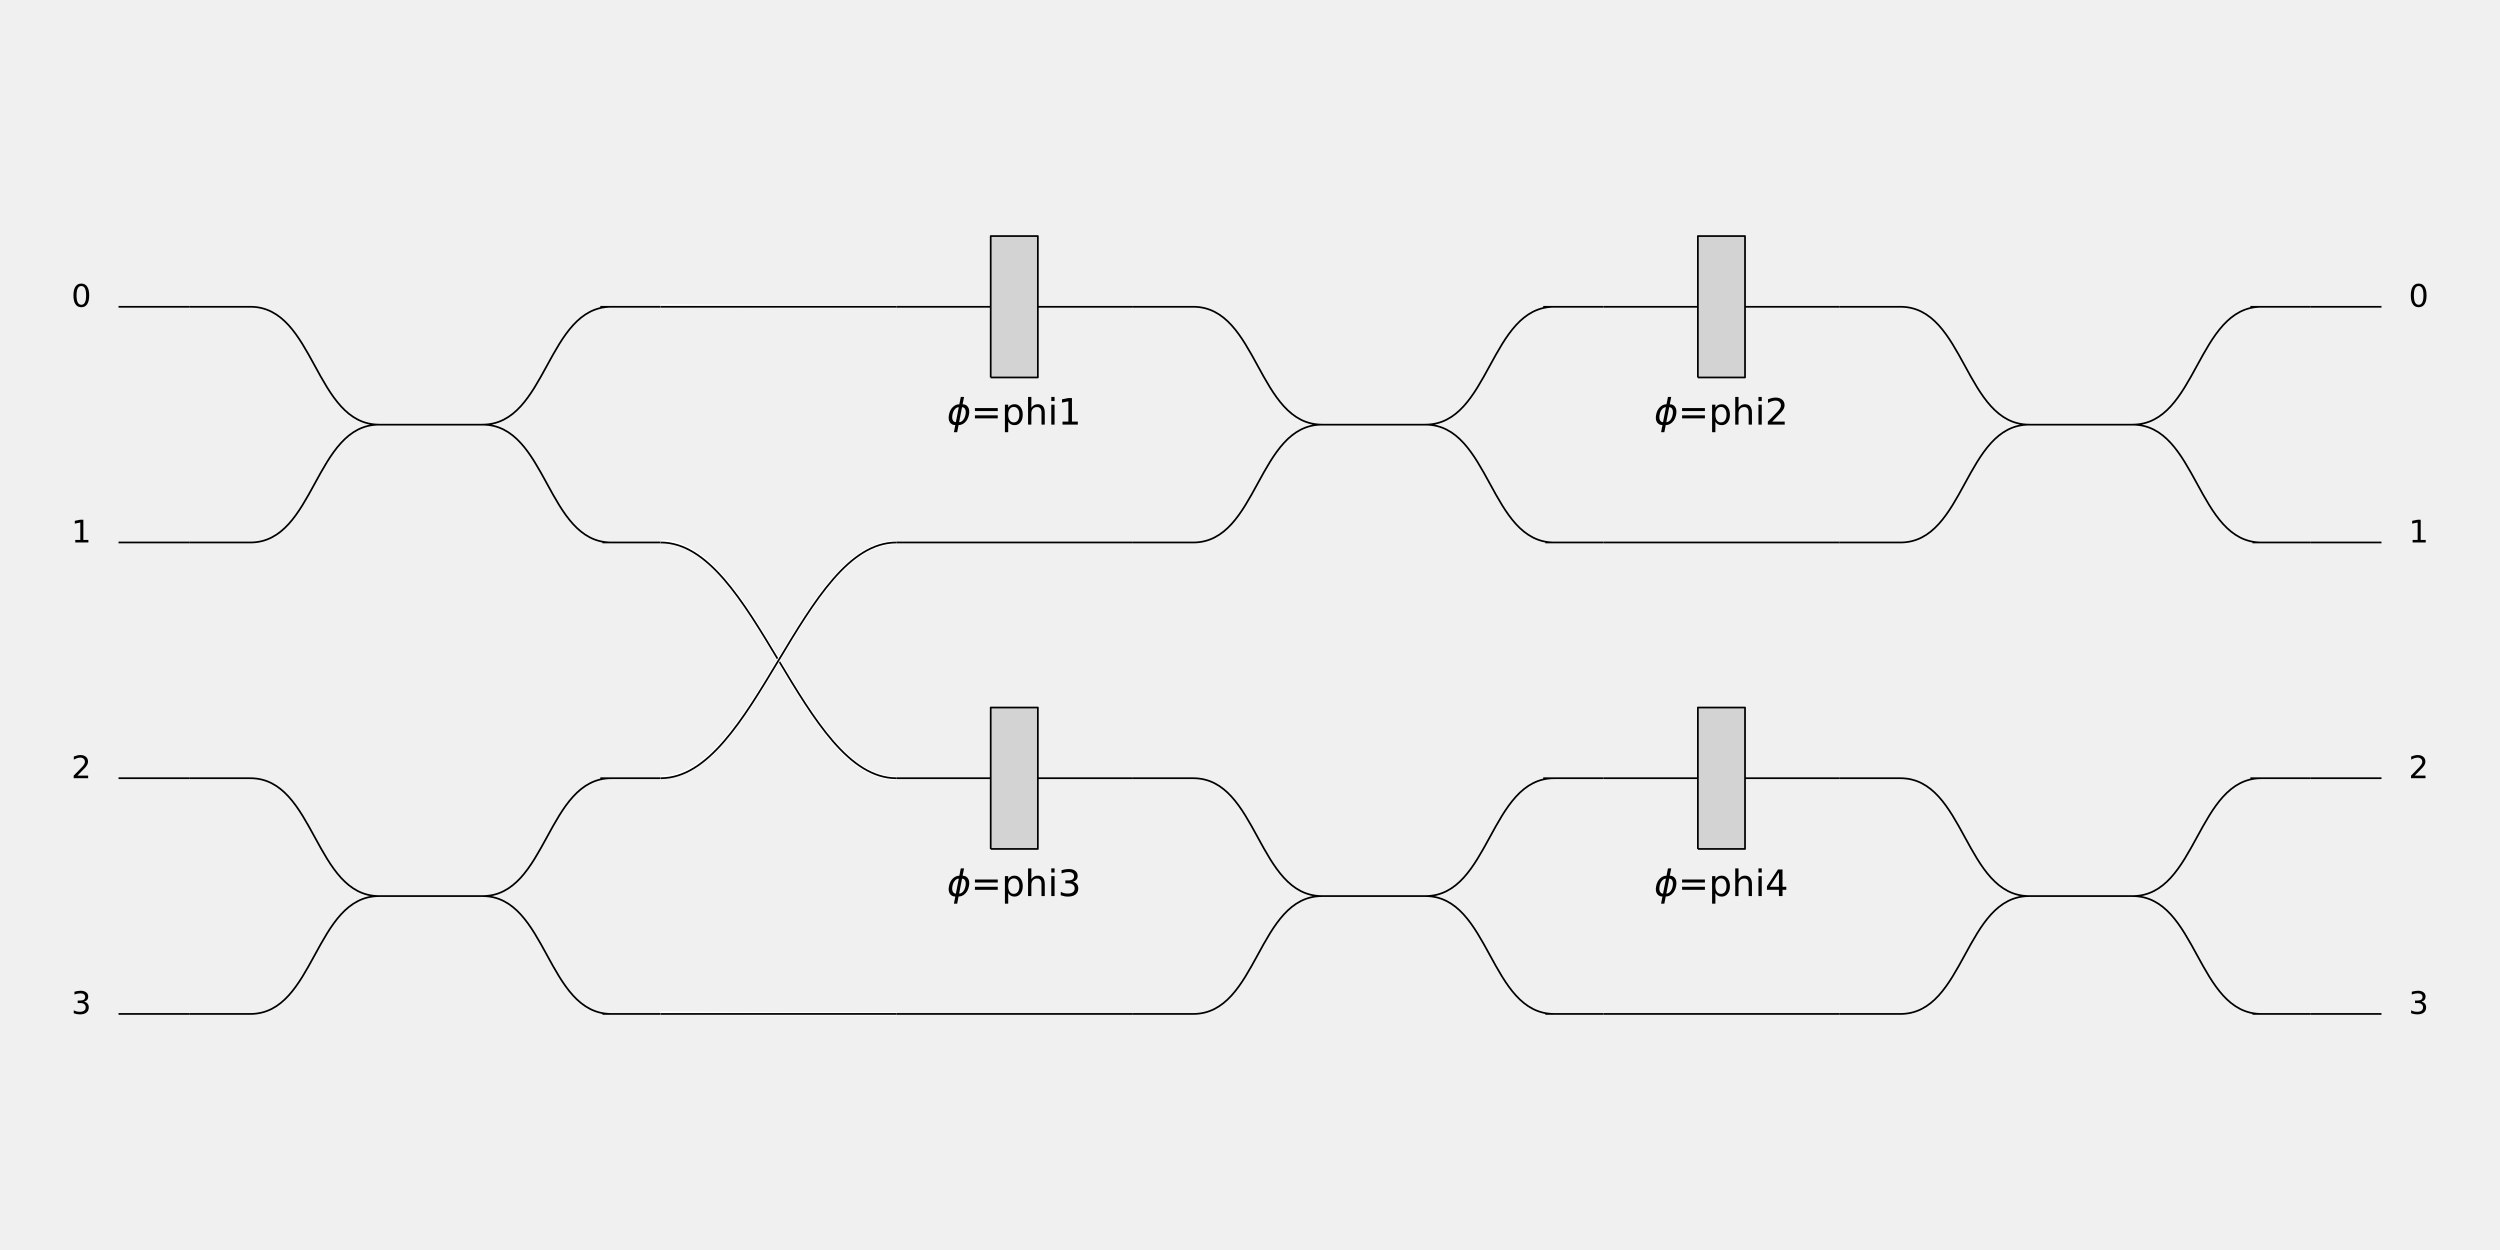
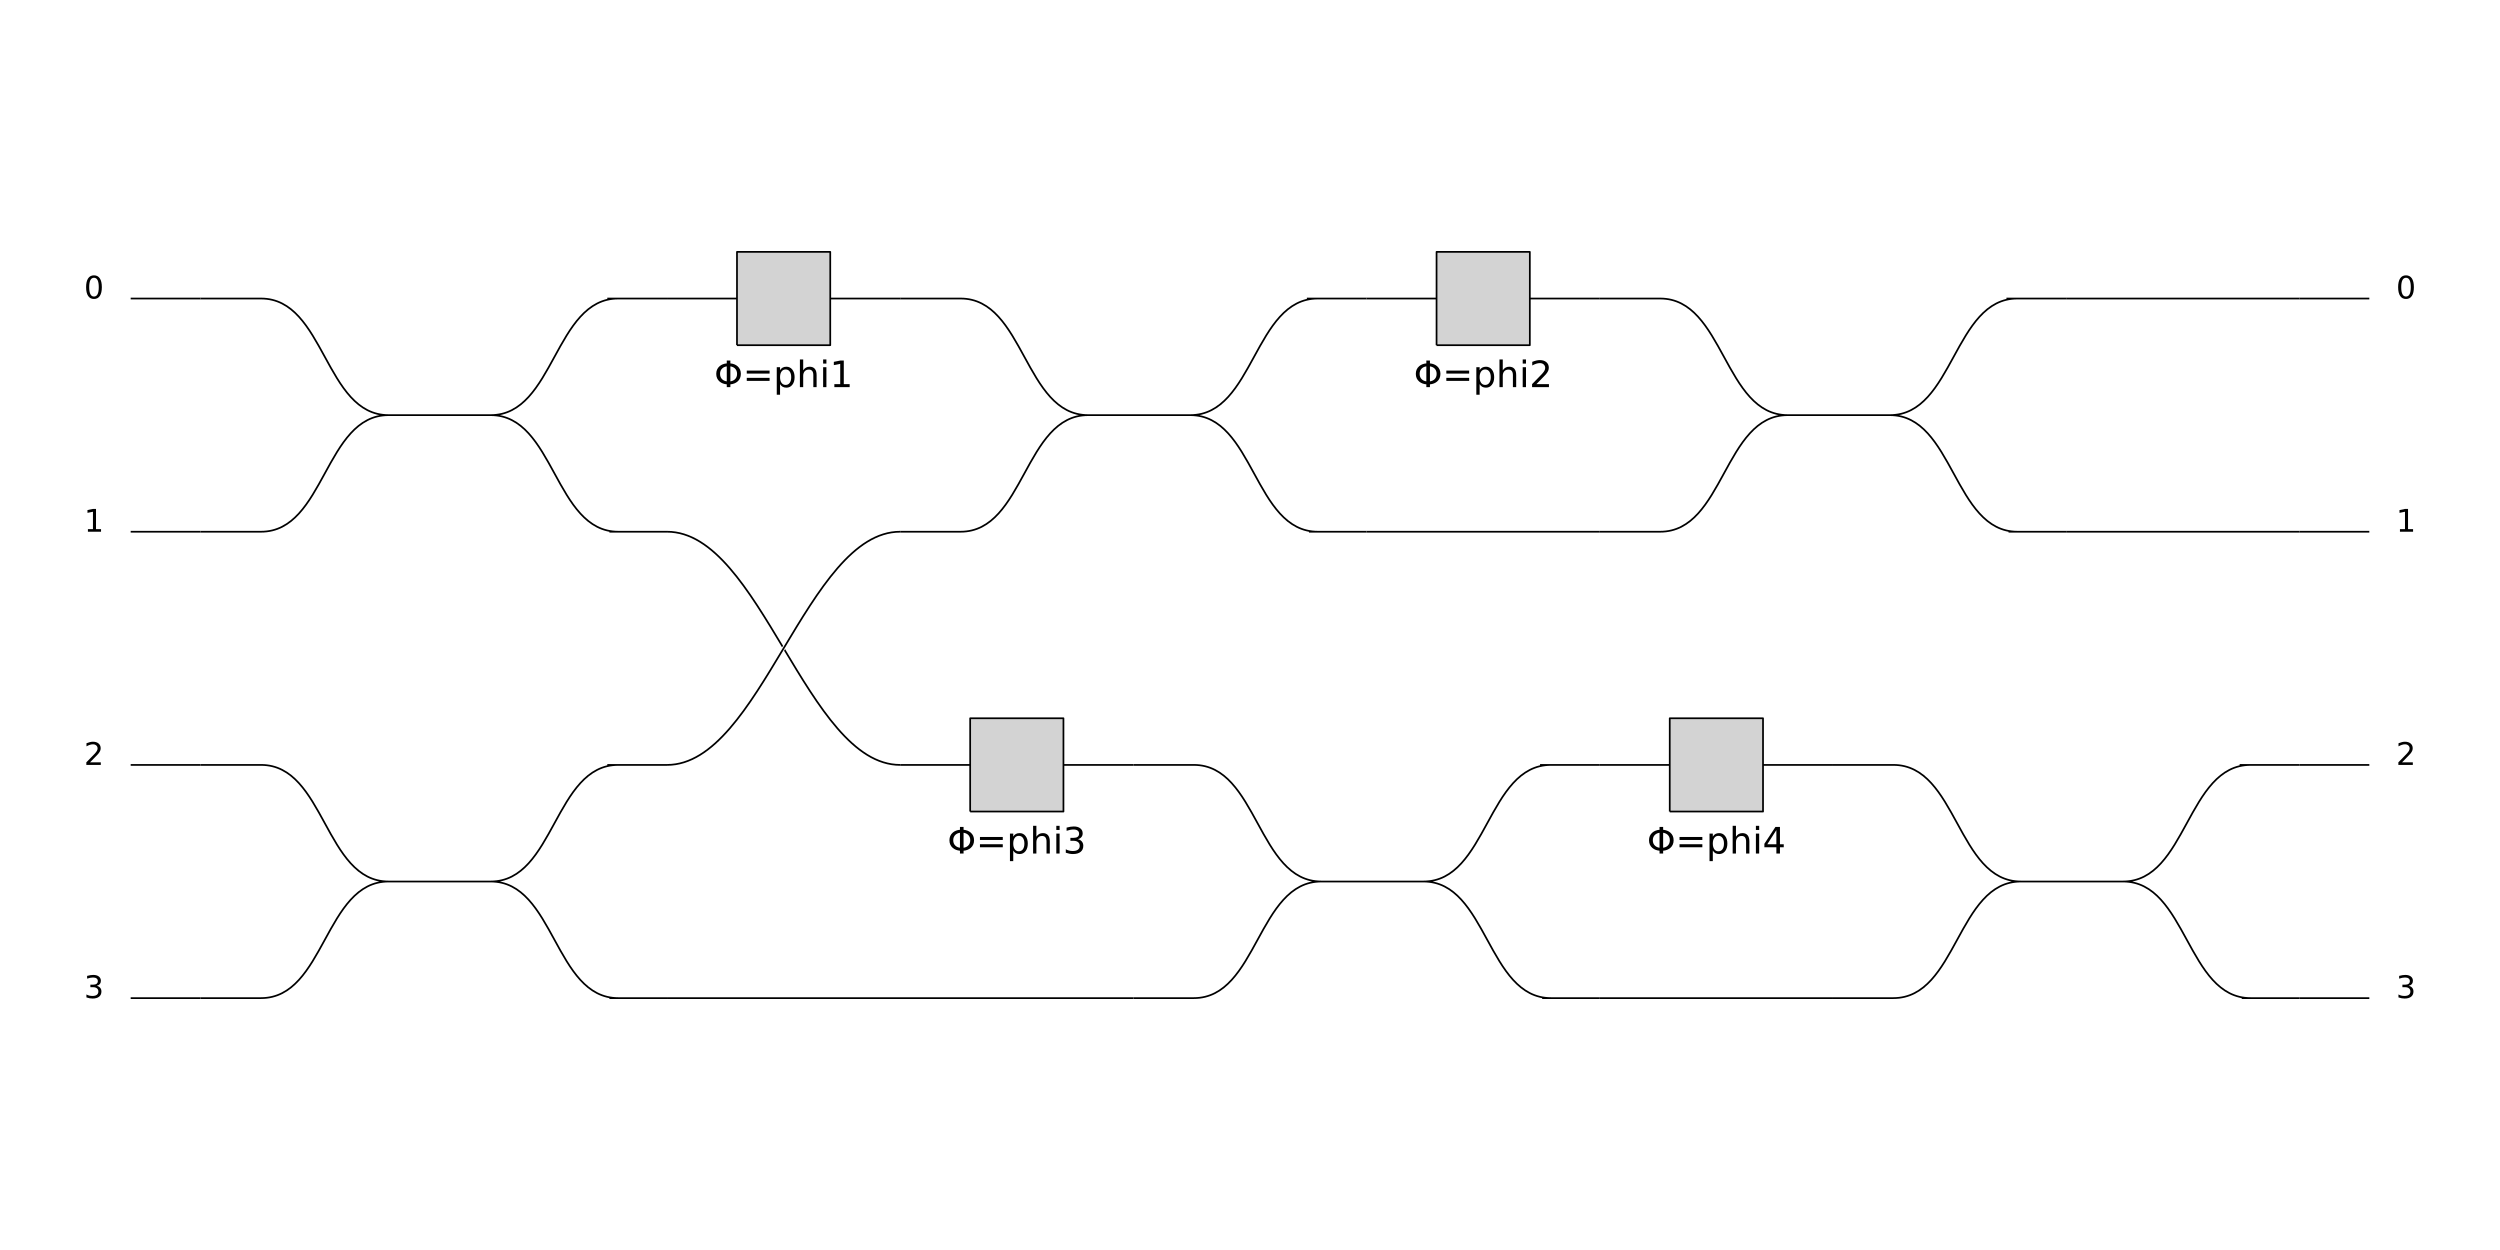
<svg xmlns="http://www.w3.org/2000/svg" xmlns:xlink="http://www.w3.org/1999/xlink" width="1440pt" height="720pt" viewBox="0 0 1440 720" version="1.1">
  <defs>
    <style type="text/css">*{stroke-linejoin: round; stroke-linecap: butt}</style>
  </defs>
  <g id="figure_1">
    <g id="patch_1">
-       <path d="M 0 720  L 1440 720  L 1440 0  L 0 0  L 0 720  z " style="fill: none" />
+       <path d="M 0 720 L 1440 720 L 1440 0 L 0 0 z " style="fill: #ffffff" />
    </g>
    <g id="axes_1">
      <g id="PatchCollection_1">
-         <path d="M 68.272 176.702  L 109.005 176.702  " clip-path="url(#pb6f6e04285)" style="fill: none; stroke: #000000" />
-         <path d="M 68.272 312.478  L 109.005 312.478  " clip-path="url(#pb6f6e04285)" style="fill: none; stroke: #000000" />
-         <path d="M 68.272 448.255  L 109.005 448.255  " clip-path="url(#pb6f6e04285)" style="fill: none; stroke: #000000" />
-         <path d="M 68.272 584.031  L 109.005 584.031  " clip-path="url(#pb6f6e04285)" style="fill: none; stroke: #000000" />
-         <path d="M 144.156 176.702  C 181.384 176.702 181.217 244.59 218.446 244.59  M 218.451 244.59  C 181.217 244.59 181.384 312.478 144.155 312.478  M 218.451 244.59  L 277.88 244.59  M 277.88 244.59  C 315.114 244.59 314.947 176.702 352.176 176.702  M 277.88 244.59  C 315.114 244.59 314.947 312.478 352.176 312.478  M 109.005 176.702  L 144.307 176.702  M 144.312 312.478  L 109.005 312.478  M 347.009 312.478  L 380.558 312.478  M 345.784 176.701  L 380.558 176.701  " clip-path="url(#pb6f6e04285)" style="fill: none; stroke: #000000" />
-         <path d="M 144.156 448.255  C 181.384 448.255 181.217 516.143 218.446 516.143  M 218.451 516.143  C 181.217 516.143 181.384 584.031 144.155 584.031  M 218.451 516.143  L 277.88 516.143  M 277.88 516.143  C 315.114 516.143 314.947 448.255 352.176 448.255  M 277.88 516.143  C 315.114 516.143 314.947 584.031 352.176 584.031  M 109.005 448.255  L 144.307 448.255  M 144.312 584.031  L 109.005 584.031  M 347.009 584.031  L 380.558 584.031  M 345.784 448.254  L 380.558 448.254  " clip-path="url(#pb6f6e04285)" style="fill: none; stroke: #000000" />
-         <path d="M 380.558 176.158  C 434.869 176.702 462.024 176.702 516.335 176.702  " clip-path="url(#pb6f6e04285)" style="fill: none; stroke: #ffffff; stroke-width: 2" />
-         <path d="M 380.558 176.702  C 434.869 176.702 462.024 176.702 516.335 176.702  " clip-path="url(#pb6f6e04285)" style="fill: none; stroke: #000000" />
-         <path d="M 380.558 311.935  C 434.869 312.478 462.024 448.255 516.335 448.255  " clip-path="url(#pb6f6e04285)" style="fill: none; stroke: #ffffff; stroke-width: 2" />
-         <path d="M 380.558 312.478  C 434.869 312.478 462.024 448.255 516.335 448.255  " clip-path="url(#pb6f6e04285)" style="fill: none; stroke: #000000" />
-         <path d="M 380.558 447.712  C 434.869 448.255 462.024 312.478 516.335 312.478  " clip-path="url(#pb6f6e04285)" style="fill: none; stroke: #ffffff; stroke-width: 2" />
-         <path d="M 380.558 448.255  C 434.869 448.255 462.024 312.478 516.335 312.478  " clip-path="url(#pb6f6e04285)" style="fill: none; stroke: #000000" />
-         <path d="M 380.558 583.488  C 434.869 584.031 462.024 584.031 516.335 584.031  " clip-path="url(#pb6f6e04285)" style="fill: none; stroke: #ffffff; stroke-width: 2" />
-         <path d="M 380.558 584.031  C 434.869 584.031 462.024 584.031 516.335 584.031  " clip-path="url(#pb6f6e04285)" style="fill: none; stroke: #000000" />
-         <path d="M 516.335 176.702  L 570.646 176.702  M 597.801 176.702  L 652.112 176.702  " clip-path="url(#pb6f6e04285)" style="fill: none; stroke: #000000" />
-         <path d="M 570.646 217.435  L 597.801 217.435  L 597.801 135.969  L 570.646 135.969  L 570.646 217.435  " clip-path="url(#pb6f6e04285)" style="fill: #d3d3d3; stroke: #000000" />
-         <path d="M 516.335 312.478  L 652.112 312.478  " clip-path="url(#pb6f6e04285)" style="fill: none; stroke: #000000" />
-         <path d="M 687.262 176.702  C 724.491 176.702 724.324 244.59 761.553 244.59  M 761.558 244.59  C 724.324 244.59 724.491 312.478 687.262 312.478  M 761.558 244.59  L 820.986 244.59  M 820.986 244.59  C 858.221 244.59 858.053 176.702 895.282 176.702  M 820.986 244.59  C 858.221 244.59 858.053 312.478 895.282 312.478  M 652.112 176.702  L 687.414 176.702  M 687.419 312.478  L 652.112 312.478  M 890.115 312.478  L 923.665 312.478  M 888.891 176.701  L 923.665 176.701  " clip-path="url(#pb6f6e04285)" style="fill: none; stroke: #000000" />
-         <path d="M 923.665 176.702  L 977.976 176.702  M 1005.131 176.702  L 1059.442 176.702  " clip-path="url(#pb6f6e04285)" style="fill: none; stroke: #000000" />
-         <path d="M 977.976 217.435  L 1005.131 217.435  L 1005.131 135.969  L 977.976 135.969  L 977.976 217.435  " clip-path="url(#pb6f6e04285)" style="fill: #d3d3d3; stroke: #000000" />
-         <path d="M 923.665 312.478  L 1059.442 312.478  " clip-path="url(#pb6f6e04285)" style="fill: none; stroke: #000000" />
-         <path d="M 1094.592 176.702  C 1131.821 176.702 1131.654 244.59 1168.883 244.59  M 1168.888 244.59  C 1131.654 244.59 1131.821 312.478 1094.592 312.478  M 1168.888 244.59  L 1228.316 244.59  M 1228.316 244.59  C 1265.551 244.59 1265.383 176.702 1302.612 176.702  M 1228.316 244.59  C 1265.551 244.59 1265.383 312.478 1302.612 312.478  M 1059.442 176.702  L 1094.744 176.702  M 1094.749 312.478  L 1059.442 312.478  M 1297.445 312.478  L 1330.995 312.478  M 1296.221 176.701  L 1330.995 176.701  " clip-path="url(#pb6f6e04285)" style="fill: none; stroke: #000000" />
-         <path d="M 516.335 448.255  L 570.646 448.255  M 597.801 448.255  L 652.112 448.255  " clip-path="url(#pb6f6e04285)" style="fill: none; stroke: #000000" />
-         <path d="M 570.646 488.988  L 597.801 488.988  L 597.801 407.522  L 570.646 407.522  L 570.646 488.988  " clip-path="url(#pb6f6e04285)" style="fill: #d3d3d3; stroke: #000000" />
-         <path d="M 516.335 584.031  L 652.112 584.031  " clip-path="url(#pb6f6e04285)" style="fill: none; stroke: #000000" />
-         <path d="M 687.262 448.255  C 724.491 448.255 724.324 516.143 761.553 516.143  M 761.558 516.143  C 724.324 516.143 724.491 584.031 687.262 584.031  M 761.558 516.143  L 820.986 516.143  M 820.986 516.143  C 858.221 516.143 858.053 448.255 895.282 448.255  M 820.986 516.143  C 858.221 516.143 858.053 584.031 895.282 584.031  M 652.112 448.255  L 687.414 448.255  M 687.419 584.031  L 652.112 584.031  M 890.115 584.031  L 923.665 584.031  M 888.891 448.254  L 923.665 448.254  " clip-path="url(#pb6f6e04285)" style="fill: none; stroke: #000000" />
-         <path d="M 923.665 448.255  L 977.976 448.255  M 1005.131 448.255  L 1059.442 448.255  " clip-path="url(#pb6f6e04285)" style="fill: none; stroke: #000000" />
-         <path d="M 977.976 488.988  L 1005.131 488.988  L 1005.131 407.522  L 977.976 407.522  L 977.976 488.988  " clip-path="url(#pb6f6e04285)" style="fill: #d3d3d3; stroke: #000000" />
-         <path d="M 923.665 584.031  L 1059.442 584.031  " clip-path="url(#pb6f6e04285)" style="fill: none; stroke: #000000" />
-         <path d="M 1094.592 448.255  C 1131.821 448.255 1131.654 516.143 1168.883 516.143  M 1168.888 516.143  C 1131.654 516.143 1131.821 584.031 1094.592 584.031  M 1168.888 516.143  L 1228.316 516.143  M 1228.316 516.143  C 1265.551 516.143 1265.383 448.255 1302.612 448.255  M 1228.316 516.143  C 1265.551 516.143 1265.383 584.031 1302.612 584.031  M 1059.442 448.255  L 1094.744 448.255  M 1094.749 584.031  L 1059.442 584.031  M 1297.445 584.031  L 1330.995 584.031  M 1296.221 448.254  L 1330.995 448.254  " clip-path="url(#pb6f6e04285)" style="fill: none; stroke: #000000" />
-         <path d="M 1330.995 176.702  L 1371.728 176.702  " clip-path="url(#pb6f6e04285)" style="fill: none; stroke: #000000" />
-         <path d="M 1330.995 312.478  L 1371.728 312.478  " clip-path="url(#pb6f6e04285)" style="fill: none; stroke: #000000" />
-         <path d="M 1330.995 448.255  L 1371.728 448.255  " clip-path="url(#pb6f6e04285)" style="fill: none; stroke: #000000" />
-         <path d="M 1330.995 584.031  L 1371.728 584.031  " clip-path="url(#pb6f6e04285)" style="fill: none; stroke: #000000" />
+         <path d="M 75.273 171.955 L 115.568 171.955 " clip-path="url(#staticClipPath)" style="fill: none; stroke: #000000" />
+         <path d="M 75.273 306.273 L 115.568 306.273 " clip-path="url(#staticClipPath)" style="fill: none; stroke: #000000" />
+         <path d="M 75.273 440.591 L 115.568 440.591 " clip-path="url(#staticClipPath)" style="fill: none; stroke: #000000" />
+         <path d="M 75.273 574.909 L 115.568 574.909 " clip-path="url(#staticClipPath)" style="fill: none; stroke: #000000" />
+         <path d="M 150.341 171.955 C 187.17 171.955 187.005 239.114 223.834 239.114 M 223.839 239.114 C 187.005 239.114 187.17 306.272 150.341 306.272 M 223.839 239.114 L 282.629 239.114 M 282.629 239.114 C 319.463 239.114 319.298 171.955 356.127 171.955 M 282.629 239.114 C 319.463 239.114 319.298 306.272 356.127 306.272 M 115.568 171.955 L 150.491 171.955 M 150.496 306.272 L 115.568 306.272 M 351.015 306.272 L 384.205 306.272 M 349.804 171.954 L 384.205 171.954 " clip-path="url(#staticClipPath)" style="fill: none; stroke: #000000" />
+         <path d="M 150.341 440.591 C 187.17 440.591 187.005 507.75 223.834 507.75 M 223.839 507.75 C 187.005 507.75 187.17 574.909 150.341 574.909 M 223.839 507.75 L 282.629 507.75 M 282.629 507.75 C 319.463 507.75 319.298 440.591 356.127 440.591 M 282.629 507.75 C 319.463 507.75 319.298 574.909 356.127 574.909 M 115.568 440.591 L 150.491 440.591 M 150.496 574.909 L 115.568 574.909 M 351.015 574.909 L 384.205 574.909 M 349.804 440.59 L 384.205 440.59 " clip-path="url(#staticClipPath)" style="fill: none; stroke: #000000" />
+         <path d="M 384.205 305.735 C 437.932 306.273 464.795 440.591 518.523 440.591 " clip-path="url(#staticClipPath)" style="fill: none; stroke: #ffffff; stroke-width: 2" />
+         <path d="M 384.205 306.273 C 437.932 306.273 464.795 440.591 518.523 440.591 " clip-path="url(#staticClipPath)" style="fill: none; stroke: #000000" />
+         <path d="M 384.205 440.054 C 437.932 440.591 464.795 306.273 518.523 306.273 " clip-path="url(#staticClipPath)" style="fill: none; stroke: #ffffff; stroke-width: 2" />
+         <path d="M 384.205 440.591 C 437.932 440.591 464.795 306.273 518.523 306.273 " clip-path="url(#staticClipPath)" style="fill: none; stroke: #000000" />
+         <path d="M 384.205 171.955 L 437.932 171.955 M 464.795 171.955 L 518.523 171.955 " clip-path="url(#staticClipPath)" style="fill: none; stroke: #000000" />
+         <path d="M 424.5 198.818 L 478.227 198.818 L 478.227 145.091 L 424.5 145.091 L 424.5 198.818 " clip-path="url(#staticClipPath)" style="fill: #d3d3d3; stroke: #000000" />
+         <path d="M 518.523 440.591 L 572.25 440.591 M 599.114 440.591 L 652.841 440.591 " clip-path="url(#staticClipPath)" style="fill: none; stroke: #000000" />
+         <path d="M 558.818 467.455 L 612.545 467.455 L 612.545 413.727 L 558.818 413.727 L 558.818 467.455 " clip-path="url(#staticClipPath)" style="fill: #d3d3d3; stroke: #000000" />
+         <path d="M 553.296 171.955 C 590.125 171.955 589.959 239.114 626.788 239.114 M 626.793 239.114 C 589.959 239.114 590.125 306.272 553.295 306.272 M 626.793 239.114 L 685.583 239.114 M 685.583 239.114 C 722.418 239.114 722.252 171.955 759.081 171.955 M 685.583 239.114 C 722.418 239.114 722.252 306.272 759.081 306.272 M 518.523 171.955 L 553.445 171.955 M 553.451 306.272 L 518.523 306.272 M 753.97 306.272 L 787.159 306.272 M 752.759 171.954 L 787.159 171.954 " clip-path="url(#staticClipPath)" style="fill: none; stroke: #000000" />
+         <path d="M 384.205 574.909 L 652.841 574.909 " clip-path="url(#staticClipPath)" style="fill: none; stroke: #000000" />
+         <path d="M 687.614 440.591 C 724.443 440.591 724.277 507.75 761.106 507.75 M 761.112 507.75 C 724.277 507.75 724.443 574.909 687.613 574.909 M 761.112 507.75 L 819.902 507.75 M 819.902 507.75 C 856.736 507.75 856.57 440.591 893.4 440.591 M 819.902 507.75 C 856.736 507.75 856.57 574.909 893.4 574.909 M 652.841 440.591 L 687.764 440.591 M 687.769 574.909 L 652.841 574.909 M 888.288 574.909 L 921.477 574.909 M 887.077 440.59 L 921.477 440.59 " clip-path="url(#staticClipPath)" style="fill: none; stroke: #000000" />
+         <path d="M 787.159 171.955 L 840.886 171.955 M 867.75 171.955 L 921.477 171.955 " clip-path="url(#staticClipPath)" style="fill: none; stroke: #000000" />
+         <path d="M 827.455 198.818 L 881.182 198.818 L 881.182 145.091 L 827.455 145.091 L 827.455 198.818 " clip-path="url(#staticClipPath)" style="fill: #d3d3d3; stroke: #000000" />
+         <path d="M 921.477 440.591 L 975.205 440.591 M 1002.068 440.591 L 1055.795 440.591 " clip-path="url(#staticClipPath)" style="fill: none; stroke: #000000" />
+         <path d="M 961.773 467.455 L 1015.5 467.455 L 1015.5 413.727 L 961.773 413.727 L 961.773 467.455 " clip-path="url(#staticClipPath)" style="fill: #d3d3d3; stroke: #000000" />
+         <path d="M 787.159 306.273 L 921.477 306.273 " clip-path="url(#staticClipPath)" style="fill: none; stroke: #000000" />
+         <path d="M 956.25 171.955 C 993.079 171.955 992.914 239.114 1029.743 239.114 M 1029.748 239.114 C 992.914 239.114 993.079 306.272 956.25 306.272 M 1029.748 239.114 L 1088.538 239.114 M 1088.538 239.114 C 1125.372 239.114 1125.207 171.955 1162.036 171.955 M 1088.538 239.114 C 1125.372 239.114 1125.207 306.272 1162.036 306.272 M 921.477 171.955 L 956.4 171.955 M 956.405 306.272 L 921.477 306.272 M 1156.924 306.272 L 1190.114 306.272 M 1155.713 171.954 L 1190.114 171.954 " clip-path="url(#staticClipPath)" style="fill: none; stroke: #000000" />
+         <path d="M 921.477 574.909 L 1055.795 574.909 " clip-path="url(#staticClipPath)" style="fill: none; stroke: #000000" />
+         <path d="M 1090.568 440.591 C 1127.397 440.591 1127.232 507.75 1164.061 507.75 M 1164.066 507.75 C 1127.232 507.75 1127.397 574.909 1090.568 574.909 M 1164.066 507.75 L 1222.856 507.75 M 1222.856 507.75 C 1259.69 507.75 1259.525 440.591 1296.354 440.591 M 1222.856 507.75 C 1259.69 507.75 1259.525 574.909 1296.354 574.909 M 1055.795 440.591 L 1090.718 440.591 M 1090.723 574.909 L 1055.795 574.909 M 1291.243 574.909 L 1324.432 574.909 M 1290.031 440.59 L 1324.432 440.59 " clip-path="url(#staticClipPath)" style="fill: none; stroke: #000000" />
+         <path d="M 1190.114 171.955 L 1324.432 171.955 " clip-path="url(#staticClipPath)" style="fill: none; stroke: #000000" />
+         <path d="M 1190.114 306.273 L 1324.432 306.273 " clip-path="url(#staticClipPath)" style="fill: none; stroke: #000000" />
+         <path d="M 1324.432 171.955 L 1364.727 171.955 " clip-path="url(#staticClipPath)" style="fill: none; stroke: #000000" />
+         <path d="M 1324.432 306.273 L 1364.727 306.273 " clip-path="url(#staticClipPath)" style="fill: none; stroke: #000000" />
+         <path d="M 1324.432 440.591 L 1364.727 440.591 " clip-path="url(#staticClipPath)" style="fill: none; stroke: #000000" />
+         <path d="M 1324.432 574.909 L 1364.727 574.909 " clip-path="url(#staticClipPath)" style="fill: none; stroke: #000000" />
      </g>
      <g id="text_1">
-         <g transform="translate(41.1168 176.7015)scale(0.18 -0.18)">
+         <g transform="translate(48.40909 171.9545)scale(0.18 -0.18)">
          <defs>
-             <path id="DejaVuSans-30" d="M 2034 4250  Q 1547 4250 1301 3770  Q 1056 3291 1056 2328  Q 1056 1369 1301 889  Q 1547 409 2034 409  Q 2525 409 2770 889  Q 3016 1369 3016 2328  Q 3016 3291 2770 3770  Q 2525 4250 2034 4250  z M 2034 4750  Q 2819 4750 3233 4129  Q 3647 3509 3647 2328  Q 3647 1150 3233 529  Q 2819 -91 2034 -91  Q 1250 -91 836 529  Q 422 1150 422 2328  Q 422 3509 836 4129  Q 1250 4750 2034 4750  z " transform="scale(0.015625)" />
+             <path id="DejaVuSans-30" d="M 2034 4250 Q 1547 4250 1301 3770 Q 1056 3291 1056 2328 Q 1056 1369 1301 889 Q 1547 409 2034 409 Q 2525 409 2770 889 Q 3016 1369 3016 2328 Q 3016 3291 2770 3770 Q 2525 4250 2034 4250 z M 2034 4750 Q 2819 4750 3233 4129 Q 3647 3509 3647 2328 Q 3647 1150 3233 529 Q 2819 -91 2034 -91 Q 1250 -91 836 529 Q 422 1150 422 2328 Q 422 3509 836 4129 Q 1250 4750 2034 4750 z " transform="scale(0.015625)" />
          </defs>
          <use xlink:href="#DejaVuSans-30" />
        </g>
      </g>
      <g id="text_2">
-         <g transform="translate(41.1168 312.4782)scale(0.18 -0.18)">
+         <g transform="translate(48.40909 306.2727)scale(0.18 -0.18)">
          <defs>
-             <path id="DejaVuSans-31" d="M 794 531  L 1825 531  L 1825 4091  L 703 3866  L 703 4441  L 1819 4666  L 2450 4666  L 2450 531  L 3481 531  L 3481 0  L 794 0  L 794 531  z " transform="scale(0.015625)" />
+             <path id="DejaVuSans-31" d="M 794 531 L 1825 531 L 1825 4091 L 703 3866 L 703 4441 L 1819 4666 L 2450 4666 L 2450 531 L 3481 531 L 3481 0 L 794 0 L 794 531 z " transform="scale(0.015625)" />
          </defs>
          <use xlink:href="#DejaVuSans-31" />
        </g>
      </g>
      <g id="text_3">
-         <g transform="translate(41.1168 448.2548)scale(0.18 -0.18)">
+         <g transform="translate(48.40909 440.5909)scale(0.18 -0.18)">
          <defs>
-             <path id="DejaVuSans-32" d="M 1228 531  L 3431 531  L 3431 0  L 469 0  L 469 531  Q 828 903 1448 1529  Q 2069 2156 2228 2338  Q 2531 2678 2651 2914  Q 2772 3150 2772 3378  Q 2772 3750 2511 3984  Q 2250 4219 1831 4219  Q 1534 4219 1204 4116  Q 875 4013 500 3803  L 500 4441  Q 881 4594 1212 4672  Q 1544 4750 1819 4750  Q 2544 4750 2975 4387  Q 3406 4025 3406 3419  Q 3406 3131 3298 2873  Q 3191 2616 2906 2266  Q 2828 2175 2409 1742  Q 1991 1309 1228 531  z " transform="scale(0.015625)" />
+             <path id="DejaVuSans-32" d="M 1228 531 L 3431 531 L 3431 0 L 469 0 L 469 531 Q 828 903 1448 1529 Q 2069 2156 2228 2338 Q 2531 2678 2651 2914 Q 2772 3150 2772 3378 Q 2772 3750 2511 3984 Q 2250 4219 1831 4219 Q 1534 4219 1204 4116 Q 875 4013 500 3803 L 500 4441 Q 881 4594 1212 4672 Q 1544 4750 1819 4750 Q 2544 4750 2975 4387 Q 3406 4025 3406 3419 Q 3406 3131 3298 2873 Q 3191 2616 2906 2266 Q 2828 2175 2409 1742 Q 1991 1309 1228 531 z " transform="scale(0.015625)" />
          </defs>
          <use xlink:href="#DejaVuSans-32" />
        </g>
      </g>
      <g id="text_4">
-         <g transform="translate(41.1168 584.0315)scale(0.18 -0.18)">
+         <g transform="translate(48.40909 574.9091)scale(0.18 -0.18)">
          <defs>
-             <path id="DejaVuSans-33" d="M 2597 2516  Q 3050 2419 3304 2112  Q 3559 1806 3559 1356  Q 3559 666 3084 287  Q 2609 -91 1734 -91  Q 1441 -91 1130 -33  Q 819 25 488 141  L 488 750  Q 750 597 1062 519  Q 1375 441 1716 441  Q 2309 441 2620 675  Q 2931 909 2931 1356  Q 2931 1769 2642 2001  Q 2353 2234 1838 2234  L 1294 2234  L 1294 2753  L 1863 2753  Q 2328 2753 2575 2939  Q 2822 3125 2822 3475  Q 2822 3834 2567 4026  Q 2313 4219 1838 4219  Q 1578 4219 1281 4162  Q 984 4106 628 3988  L 628 4550  Q 988 4650 1302 4700  Q 1616 4750 1894 4750  Q 2613 4750 3031 4423  Q 3450 4097 3450 3541  Q 3450 3153 3228 2886  Q 3006 2619 2597 2516  z " transform="scale(0.015625)" />
+             <path id="DejaVuSans-33" d="M 2597 2516 Q 3050 2419 3304 2112 Q 3559 1806 3559 1356 Q 3559 666 3084 287 Q 2609 -91 1734 -91 Q 1441 -91 1130 -33 Q 819 25 488 141 L 488 750 Q 750 597 1062 519 Q 1375 441 1716 441 Q 2309 441 2620 675 Q 2931 909 2931 1356 Q 2931 1769 2642 2001 Q 2353 2234 1838 2234 L 1294 2234 L 1294 2753 L 1863 2753 Q 2328 2753 2575 2939 Q 2822 3125 2822 3475 Q 2822 3834 2567 4026 Q 2313 4219 1838 4219 Q 1578 4219 1281 4162 Q 984 4106 628 3988 L 628 4550 Q 988 4650 1302 4700 Q 1616 4750 1894 4750 Q 2613 4750 3031 4423 Q 3450 4097 3450 3541 Q 3450 3153 3228 2886 Q 3006 2619 2597 2516 z " transform="scale(0.015625)" />
          </defs>
          <use xlink:href="#DejaVuSans-33" />
        </g>
      </g>
      <g id="text_5">
-         <g transform="translate(545.4784 244.5899)scale(0.21 -0.21)">
+         <g transform="translate(411.3816 222.9955)scale(0.21 -0.21)">
          <defs>
-             <path id="DejaVuSans-Oblique-3d5" d="M 2991 4863  L 2738 3572  Q 3363 3572 3684 3094  Q 4016 2606 3850 1747  Q 3681 888 3159 400  Q 2653 -78 2028 -78  L 1784 -1331  L 1213 -1331  L 1456 -78  Q 834 -78 509 400  Q 178 888 347 1747  Q 513 2606 1034 3094  Q 1544 3572 2166 3572  L 2419 4863  L 2991 4863  z M 2128 434  Q 2481 434 2784 756  Q 3116 1116 3244 1747  Q 3369 2372 3169 2738  Q 2991 3059 2638 3059  L 2128 434  z M 1556 434  L 2066 3059  Q 1716 3059 1413 2738  Q 1072 2372 953 1747  Q 834 1116 1028 756  Q 1203 434 1556 434  z " transform="scale(0.015625)" />
-             <path id="DejaVuSans-3d" d="M 678 2906  L 4684 2906  L 4684 2381  L 678 2381  L 678 2906  z M 678 1631  L 4684 1631  L 4684 1100  L 678 1100  L 678 1631  z " transform="scale(0.015625)" />
-             <path id="DejaVuSans-70" d="M 1159 525  L 1159 -1331  L 581 -1331  L 581 3500  L 1159 3500  L 1159 2969  Q 1341 3281 1617 3432  Q 1894 3584 2278 3584  Q 2916 3584 3314 3078  Q 3713 2572 3713 1747  Q 3713 922 3314 415  Q 2916 -91 2278 -91  Q 1894 -91 1617 61  Q 1341 213 1159 525  z M 3116 1747  Q 3116 2381 2855 2742  Q 2594 3103 2138 3103  Q 1681 3103 1420 2742  Q 1159 2381 1159 1747  Q 1159 1113 1420 752  Q 1681 391 2138 391  Q 2594 391 2855 752  Q 3116 1113 3116 1747  z " transform="scale(0.015625)" />
-             <path id="DejaVuSans-68" d="M 3513 2113  L 3513 0  L 2938 0  L 2938 2094  Q 2938 2591 2744 2837  Q 2550 3084 2163 3084  Q 1697 3084 1428 2787  Q 1159 2491 1159 1978  L 1159 0  L 581 0  L 581 4863  L 1159 4863  L 1159 2956  Q 1366 3272 1645 3428  Q 1925 3584 2291 3584  Q 2894 3584 3203 3211  Q 3513 2838 3513 2113  z " transform="scale(0.015625)" />
-             <path id="DejaVuSans-69" d="M 603 3500  L 1178 3500  L 1178 0  L 603 0  L 603 3500  z M 603 4863  L 1178 4863  L 1178 4134  L 603 4134  L 603 4863  z " transform="scale(0.015625)" />
+             <path id="DejaVuSans-3a6" d="M 2206 3644 Q 1738 3578 1431 3306 Q 1025 2947 1025 2328 Q 1025 1713 1431 1353 Q 1738 1081 2206 1016 L 2206 3644 z M 2838 1016 Q 3306 1081 3613 1353 Q 4013 1713 4013 2328 Q 4013 2947 3613 3306 Q 3306 3578 2838 3644 L 2838 1016 z M 2206 494 Q 1444 563 950 981 Q 359 1481 359 2328 Q 359 3175 950 3678 Q 1441 4100 2206 4169 L 2206 4666 L 2838 4666 L 2838 4169 Q 3600 4097 4091 3678 Q 4678 3175 4678 2328 Q 4678 1484 4091 981 Q 3600 563 2838 491 L 2838 0 L 2206 0 L 2206 494 z " transform="scale(0.015625)" />
+             <path id="DejaVuSans-3d" d="M 678 2906 L 4684 2906 L 4684 2381 L 678 2381 L 678 2906 z M 678 1631 L 4684 1631 L 4684 1100 L 678 1100 L 678 1631 z " transform="scale(0.015625)" />
+             <path id="DejaVuSans-70" d="M 1159 525 L 1159 -1331 L 581 -1331 L 581 3500 L 1159 3500 L 1159 2969 Q 1341 3281 1617 3432 Q 1894 3584 2278 3584 Q 2916 3584 3314 3078 Q 3713 2572 3713 1747 Q 3713 922 3314 415 Q 2916 -91 2278 -91 Q 1894 -91 1617 61 Q 1341 213 1159 525 z M 3116 1747 Q 3116 2381 2855 2742 Q 2594 3103 2138 3103 Q 1681 3103 1420 2742 Q 1159 2381 1159 1747 Q 1159 1113 1420 752 Q 1681 391 2138 391 Q 2594 391 2855 752 Q 3116 1113 3116 1747 z " transform="scale(0.015625)" />
+             <path id="DejaVuSans-68" d="M 3513 2113 L 3513 0 L 2938 0 L 2938 2094 Q 2938 2591 2744 2837 Q 2550 3084 2163 3084 Q 1697 3084 1428 2787 Q 1159 2491 1159 1978 L 1159 0 L 581 0 L 581 4863 L 1159 4863 L 1159 2956 Q 1366 3272 1645 3428 Q 1925 3584 2291 3584 Q 2894 3584 3203 3211 Q 3513 2838 3513 2113 z " transform="scale(0.015625)" />
+             <path id="DejaVuSans-69" d="M 603 3500 L 1178 3500 L 1178 0 L 603 0 L 603 3500 z M 603 4863 L 1178 4863 L 1178 4134 L 603 4134 L 603 4863 z " transform="scale(0.015625)" />
          </defs>
-           <use xlink:href="#DejaVuSans-Oblique-3d5" transform="translate(0 0.015625)" />
-           <use xlink:href="#DejaVuSans-3d" transform="translate(65.9668 0.015625)" />
-           <use xlink:href="#DejaVuSans-70" transform="translate(149.7559 0.015625)" />
-           <use xlink:href="#DejaVuSans-68" transform="translate(213.2324 0.015625)" />
-           <use xlink:href="#DejaVuSans-69" transform="translate(276.6113 0.015625)" />
-           <use xlink:href="#DejaVuSans-31" transform="translate(304.3945 0.015625)" />
+           <use xlink:href="#DejaVuSans-3a6" />
+           <use xlink:href="#DejaVuSans-3d" x="78.711" />
+           <use xlink:href="#DejaVuSans-70" x="162.5" />
+           <use xlink:href="#DejaVuSans-68" x="225.977" />
+           <use xlink:href="#DejaVuSans-69" x="289.355" />
+           <use xlink:href="#DejaVuSans-31" x="317.139" />
        </g>
      </g>
      <g id="text_6">
-         <g transform="translate(952.8083 244.5899)scale(0.21 -0.21)">
-           <use xlink:href="#DejaVuSans-Oblique-3d5" transform="translate(0 0.015625)" />
-           <use xlink:href="#DejaVuSans-3d" transform="translate(65.9668 0.015625)" />
-           <use xlink:href="#DejaVuSans-70" transform="translate(149.7559 0.015625)" />
-           <use xlink:href="#DejaVuSans-68" transform="translate(213.2324 0.015625)" />
-           <use xlink:href="#DejaVuSans-69" transform="translate(276.6113 0.015625)" />
-           <use xlink:href="#DejaVuSans-32" transform="translate(304.3945 0.015625)" />
+         <g transform="translate(545.6998 491.6318)scale(0.21 -0.21)">
+           <use xlink:href="#DejaVuSans-3a6" />
+           <use xlink:href="#DejaVuSans-3d" x="78.711" />
+           <use xlink:href="#DejaVuSans-70" x="162.5" />
+           <use xlink:href="#DejaVuSans-68" x="225.977" />
+           <use xlink:href="#DejaVuSans-69" x="289.355" />
+           <use xlink:href="#DejaVuSans-33" x="317.139" />
        </g>
      </g>
      <g id="text_7">
-         <g transform="translate(545.4784 516.1431)scale(0.21 -0.21)">
-           <use xlink:href="#DejaVuSans-Oblique-3d5" transform="translate(0 0.015625)" />
-           <use xlink:href="#DejaVuSans-3d" transform="translate(65.9668 0.015625)" />
-           <use xlink:href="#DejaVuSans-70" transform="translate(149.7559 0.015625)" />
-           <use xlink:href="#DejaVuSans-68" transform="translate(213.2324 0.015625)" />
-           <use xlink:href="#DejaVuSans-69" transform="translate(276.6113 0.015625)" />
-           <use xlink:href="#DejaVuSans-33" transform="translate(304.3945 0.015625)" />
+         <g transform="translate(814.3362 222.9955)scale(0.21 -0.21)">
+           <use xlink:href="#DejaVuSans-3a6" />
+           <use xlink:href="#DejaVuSans-3d" x="78.711" />
+           <use xlink:href="#DejaVuSans-70" x="162.5" />
+           <use xlink:href="#DejaVuSans-68" x="225.977" />
+           <use xlink:href="#DejaVuSans-69" x="289.355" />
+           <use xlink:href="#DejaVuSans-32" x="317.139" />
        </g>
      </g>
      <g id="text_8">
-         <g transform="translate(952.8083 516.1431)scale(0.21 -0.21)">
+         <g transform="translate(948.6543 491.6318)scale(0.21 -0.21)">
          <defs>
-             <path id="DejaVuSans-34" d="M 2419 4116  L 825 1625  L 2419 1625  L 2419 4116  z M 2253 4666  L 3047 4666  L 3047 1625  L 3713 1625  L 3713 1100  L 3047 1100  L 3047 0  L 2419 0  L 2419 1100  L 313 1100  L 313 1709  L 2253 4666  z " transform="scale(0.015625)" />
+             <path id="DejaVuSans-34" d="M 2419 4116 L 825 1625 L 2419 1625 L 2419 4116 z M 2253 4666 L 3047 4666 L 3047 1625 L 3713 1625 L 3713 1100 L 3047 1100 L 3047 0 L 2419 0 L 2419 1100 L 313 1100 L 313 1709 L 2253 4666 z " transform="scale(0.015625)" />
          </defs>
-           <use xlink:href="#DejaVuSans-Oblique-3d5" transform="translate(0 0.015625)" />
-           <use xlink:href="#DejaVuSans-3d" transform="translate(65.9668 0.015625)" />
-           <use xlink:href="#DejaVuSans-70" transform="translate(149.7559 0.015625)" />
-           <use xlink:href="#DejaVuSans-68" transform="translate(213.2324 0.015625)" />
-           <use xlink:href="#DejaVuSans-69" transform="translate(276.6113 0.015625)" />
-           <use xlink:href="#DejaVuSans-34" transform="translate(304.3945 0.015625)" />
+           <use xlink:href="#DejaVuSans-3a6" />
+           <use xlink:href="#DejaVuSans-3d" x="78.711" />
+           <use xlink:href="#DejaVuSans-70" x="162.5" />
+           <use xlink:href="#DejaVuSans-68" x="225.977" />
+           <use xlink:href="#DejaVuSans-69" x="289.355" />
+           <use xlink:href="#DejaVuSans-34" x="317.139" />
        </g>
      </g>
      <g id="text_9">
-         <g transform="translate(1387.431 176.7015)scale(0.18 -0.18)">
+         <g transform="translate(1380.138 171.9545)scale(0.18 -0.18)">
          <use xlink:href="#DejaVuSans-30" />
        </g>
      </g>
      <g id="text_10">
-         <g transform="translate(1387.431 312.4782)scale(0.18 -0.18)">
+         <g transform="translate(1380.138 306.2727)scale(0.18 -0.18)">
          <use xlink:href="#DejaVuSans-31" />
        </g>
      </g>
      <g id="text_11">
-         <g transform="translate(1387.431 448.2548)scale(0.18 -0.18)">
+         <g transform="translate(1380.138 440.5909)scale(0.18 -0.18)">
          <use xlink:href="#DejaVuSans-32" />
        </g>
      </g>
      <g id="text_12">
-         <g transform="translate(1387.431 584.0315)scale(0.18 -0.18)">
+         <g transform="translate(1380.138 574.9091)scale(0.18 -0.18)">
          <use xlink:href="#DejaVuSans-33" />
        </g>
      </g>
    </g>
  </g>
  <defs>
-     <clipPath id="pb6f6e04285">
+     <clipPath id="staticClipPath">
      <rect x="10.8" y="10.8" width="1418.4" height="698.4" />
    </clipPath>
  </defs>
</svg>
